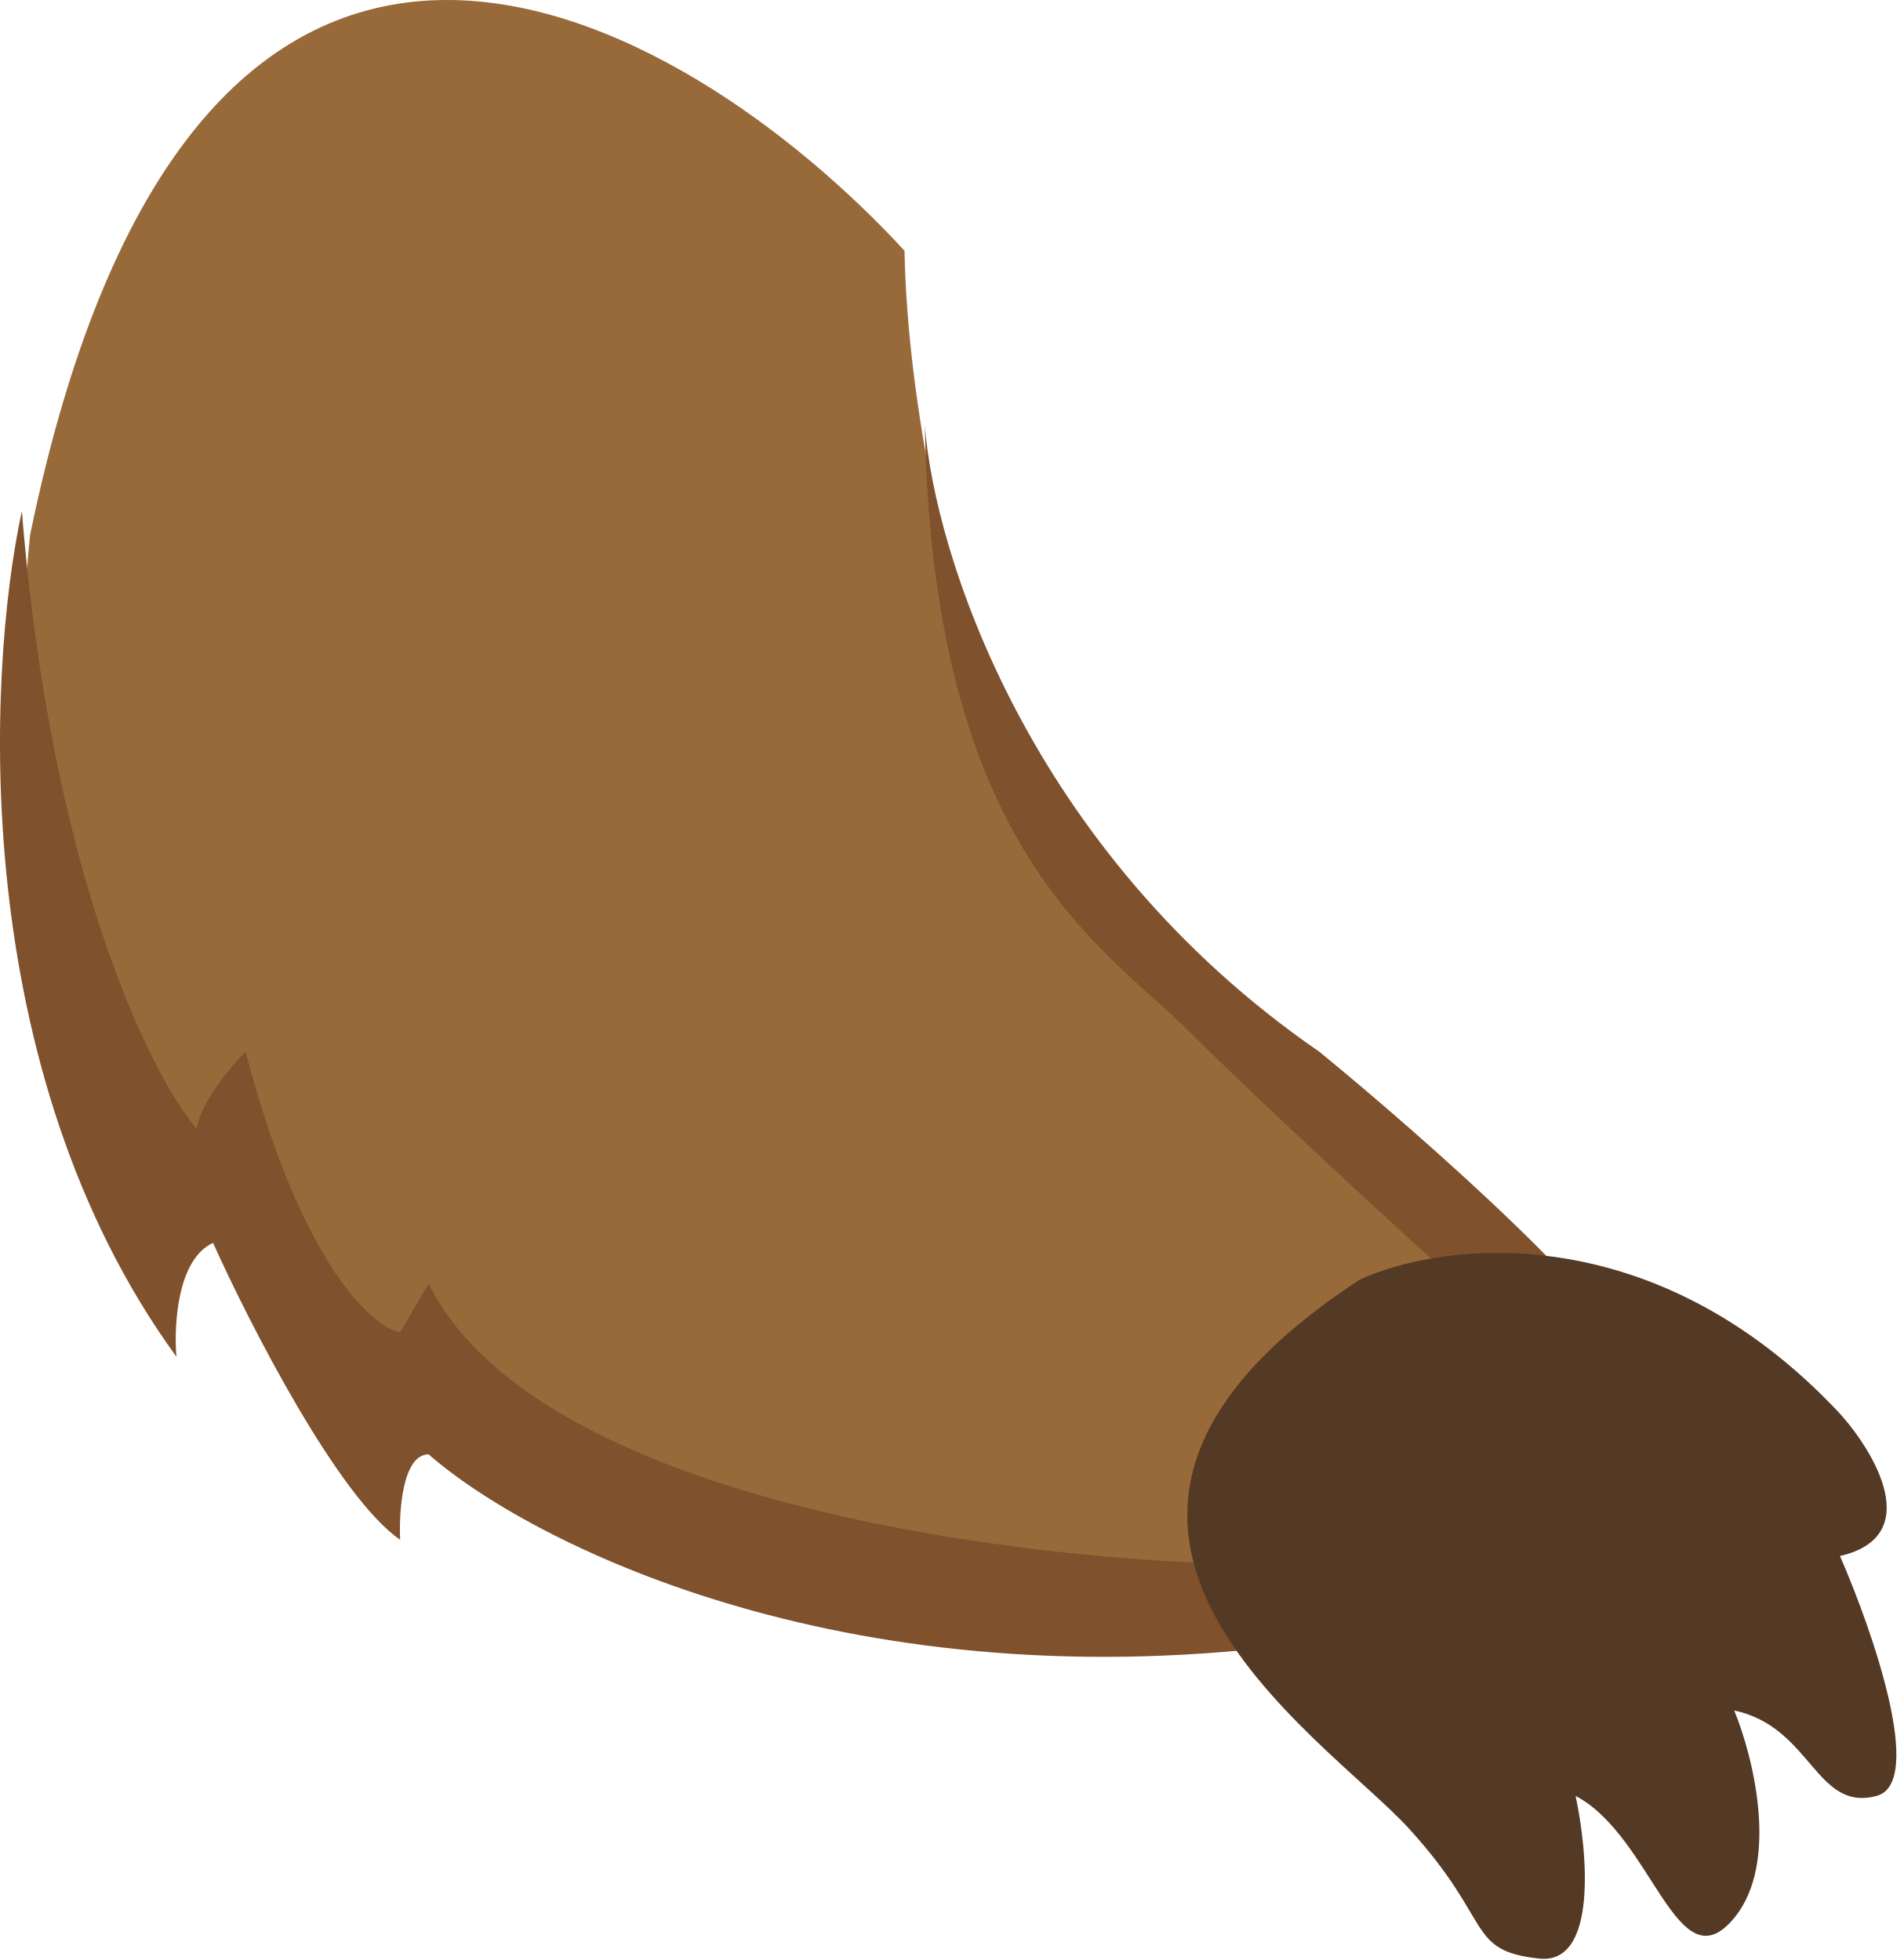
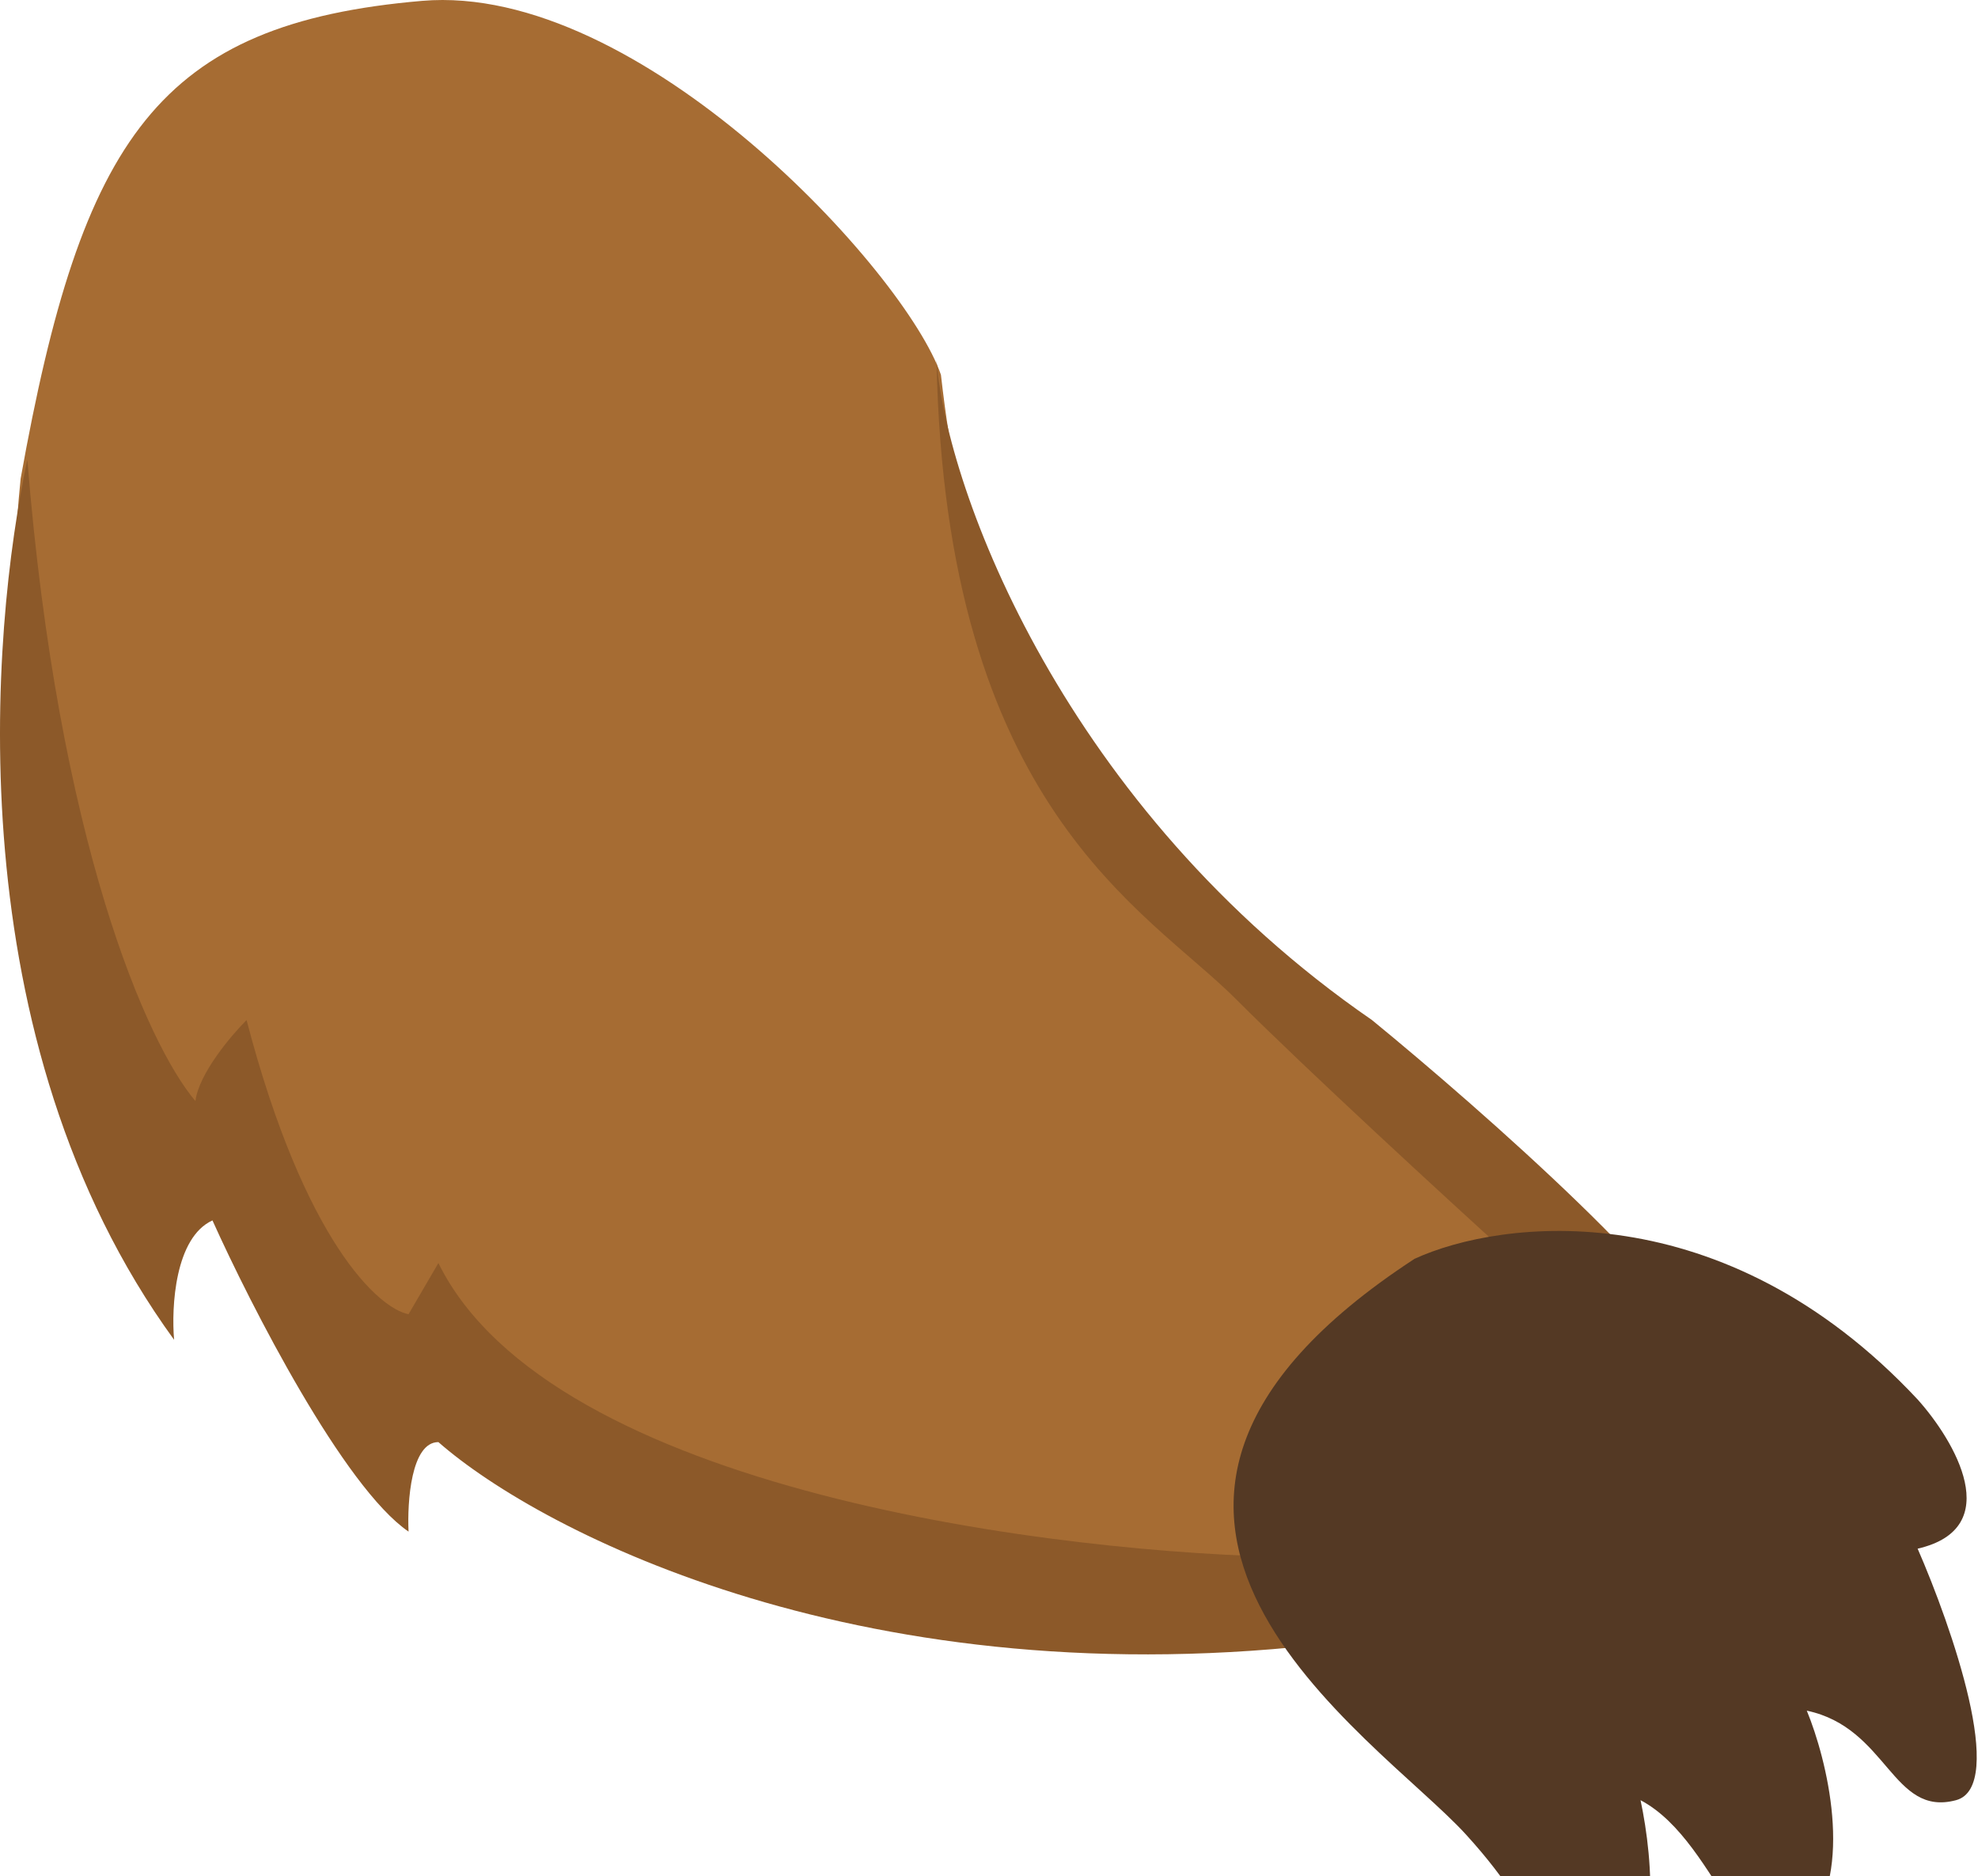
- <svg xmlns="http://www.w3.org/2000/svg" width="234" height="241" viewBox="0 0 234 241" fill="none">
-   <path d="M27.189 145.825C2.389 141.025 1.189 90.492 3.689 65.825C24.089 -33.375 83.856 1.158 111.189 30.825C111.589 50.825 117.023 72.159 119.689 80.325L134.189 110.325L188.189 160.325L173.689 196.825C136.489 205.625 82.189 187.158 59.69 176.825C42.889 175.225 31.023 155.492 27.189 145.825Z" fill="#986A39" />
-   <path d="M146.189 126.825C154.589 135.225 171.023 150.325 178.189 156.825L201.189 169.325C200.789 162.525 175.023 139.825 162.189 129.325C126.189 104.525 114.856 67.659 113.689 52.325C114.689 104.825 135.689 116.325 146.189 126.825Z" fill="#7F512C" />
-   <path d="M21.689 166.825C-3.911 131.625 -1.644 82.825 2.689 62.825C6.289 107.625 18.523 132.159 24.189 138.825C24.59 135.625 28.356 131.159 30.189 129.325C36.989 155.325 45.69 163.159 49.19 163.825L52.69 157.825C65.889 184.625 125.523 191.992 153.689 192.325L158.189 202.325C102.989 209.125 64.856 189.492 52.69 178.825C49.489 178.825 49.023 185.825 49.19 189.325C41.59 184.125 30.689 162.825 26.189 152.825C21.79 154.825 21.356 162.992 21.689 166.825Z" fill="#7F512C" />
-   <path d="M230.689 220.825C236.689 219.225 230.189 200.492 226.189 191.325C236.589 188.925 230.523 178.659 226.189 173.825C203.389 149.425 177.356 152.659 167.189 157.325C121.189 187.325 162.689 213.325 173.189 224.825C183.689 236.325 180.189 239.825 189.189 240.825C196.389 241.625 195.189 227.825 193.689 220.825C203.189 225.825 206.189 244.325 213.189 235.825C218.789 229.025 215.523 215.992 213.189 210.325C222.689 212.325 223.189 222.825 230.689 220.825Z" fill="#543924" />
+ <svg xmlns="http://www.w3.org/2000/svg" width="232" height="220" viewBox="0 0 232 220" fill="none">
+   <path d="M25.92 136.138C1.12 131.338 -0.08 80.805 2.42 56.138C9.589 16.137 18.59 2.752 49.507 0.101C75.046 -2.089 106.222 31.908 110.362 43.959C112.76 65.095 115.753 62.471 118.42 70.638L132.92 100.638L186.92 150.638L172.42 187.138C135.22 195.938 80.92 177.471 58.42 167.138C41.62 165.538 29.753 145.804 25.92 136.138Z" fill="#A66C33" />
+   <path d="M144.92 117.138C153.32 125.538 169.753 140.638 176.92 147.138L199.92 159.638C199.52 152.838 173.753 130.138 160.92 119.638C124.92 94.838 111.013 57.565 109.846 42.231C110.846 94.731 134.42 106.638 144.92 117.138Z" fill="#8C5929" />
+   <path d="M20.42 157.138C-5.18 121.938 -1.125 73.931 3.209 53.931C6.809 98.731 17.253 122.471 22.92 129.138C23.32 125.938 27.086 121.471 28.92 119.638C35.72 145.638 44.42 153.471 47.92 154.138L51.42 148.138C64.62 174.938 124.253 182.305 152.42 182.638L156.92 192.638C101.72 199.438 63.586 179.805 51.42 169.138C48.22 169.138 47.753 176.138 47.92 179.638C40.32 174.438 29.42 153.138 24.92 143.138C20.52 145.138 20.086 153.305 20.42 157.138Z" fill="#8C5929" />
+   <path d="M229.42 211.138C235.42 209.538 228.92 190.805 224.92 181.638C235.32 179.238 229.253 168.971 224.92 164.138C202.12 139.738 176.086 142.971 165.92 147.638C119.92 177.638 161.42 203.638 171.92 215.138C182.42 226.638 178.92 230.138 187.92 231.138C195.12 231.938 193.92 218.138 192.42 211.138C201.92 216.138 204.92 234.638 211.92 226.138C217.52 219.338 214.253 206.305 211.92 200.638C221.42 202.638 221.92 213.138 229.42 211.138Z" fill="#543924" />
</svg>
